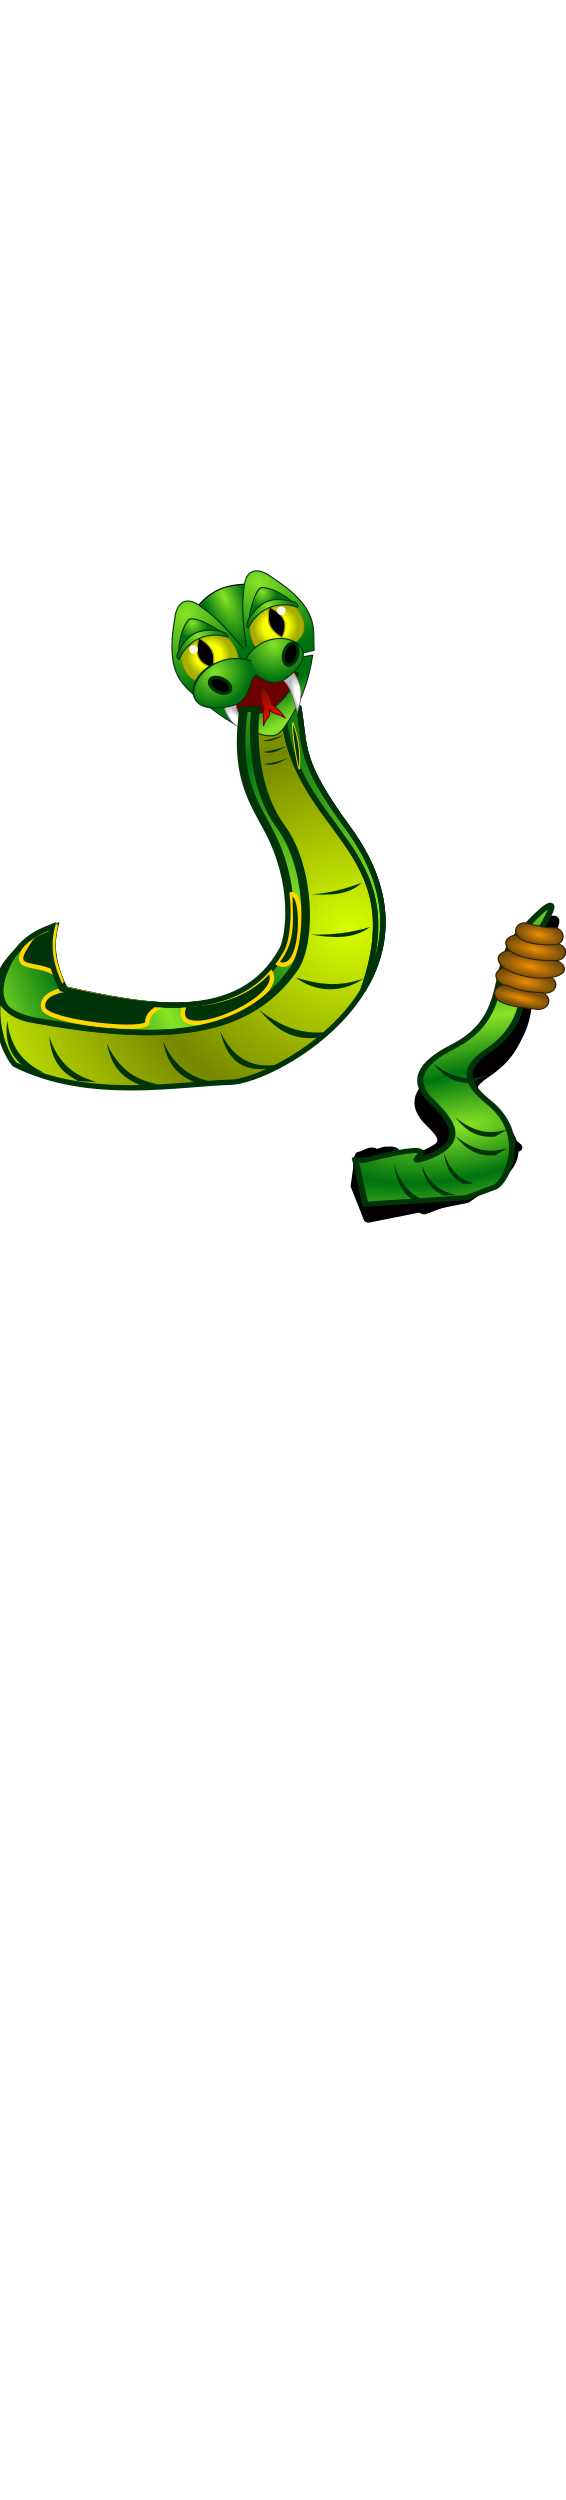
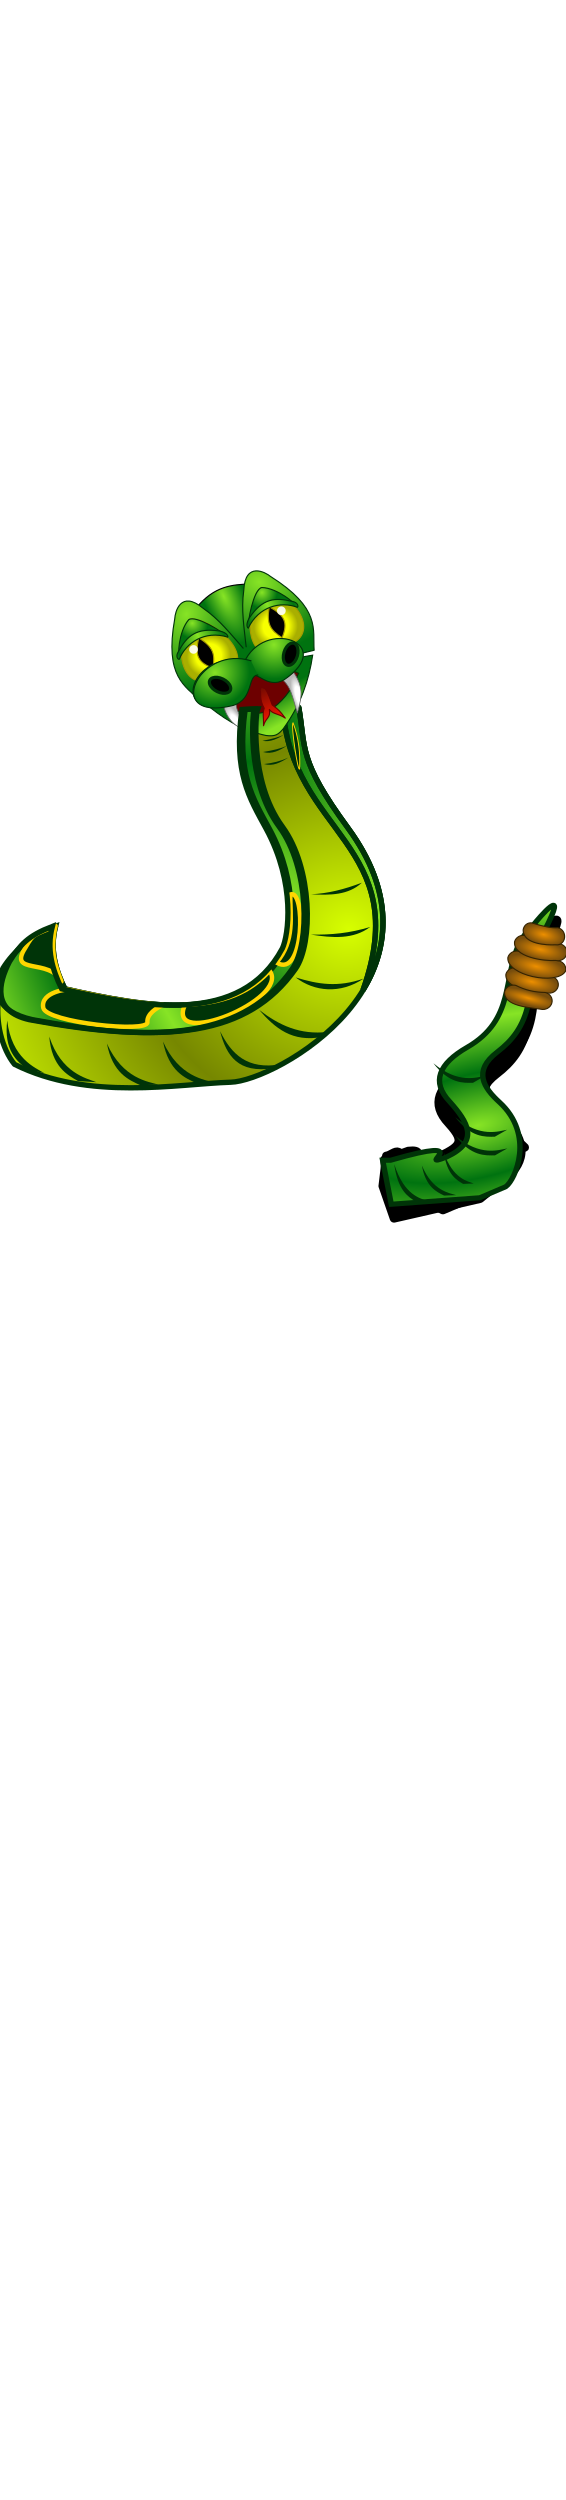
<svg xmlns="http://www.w3.org/2000/svg" id="man" width="86" height="380" viewBox="202.715 584.407 114 380.048" preserveAspectRatio="xMidYMid meet">
  <defs id="svgEditorDefs">
    <path id="svgEditorClosePathDefs" class="skin" fill="moccasin" style="stroke-width: 0px; stroke: none; fill-opacity: 1;" />
    <pattern id="pattern-0" x="0" y="0" width="20" height="20" patternUnits="userSpaceOnUse" viewBox="0 0 100 100">
      <path d="M 0 0 L 50 0 L 50 100 L 0 100 Z" style="fill: black;" />
    </pattern>
    <radialGradient id="radialGradient3816" gradientUnits="userSpaceOnUse" cy="-264.99" cx="-916.83" gradientTransform="matrix(-0.24588, 0.002614, -0.006363, -0.59838, -1508.118, -339.7788)" r="78.946">
      <stop id="stop-1" style="stop-color:#87e425" offset="0" />
      <stop id="stop-2" style="stop-color:#007310" offset="1" />
    </radialGradient>
    <radialGradient id="radialGradient3808" gradientUnits="userSpaceOnUse" cy="-248.46" cx="-825.34" gradientTransform="matrix(-0.44354, 0.44038, -0.540991, -0.544881, -1745.269, 45.65108)" r="97.536">
      <stop id="stop-1" style="stop-color:#87e425" offset="0" />
      <stop id="stop-2" style="stop-color:#007310" offset="1" />
    </radialGradient>
    <radialGradient id="radialGradient3729" gradientUnits="userSpaceOnUse" cy="-181.48" cx="-822.48" gradientTransform="matrix(.80822 .031962 -.030158 .76261 -163.21 -13.245)" r="72.14">
      <stop id="stop3723" style="stop-color:#f7ff00" offset="0" />
      <stop id="stop3731" style="stop-color:#f7ff00" offset="0.58" />
      <stop id="stop3725" style="stop-color:#a9af00" offset="1" />
    </radialGradient>
    <filter id="filter-1" color-interpolation-filters="sRGB">
      <feGaussianBlur id="feGaussianBlur-1" stdDeviation="0.708" />
    </filter>
    <linearGradient id="linearGradient3862" y2="-16.033" gradientUnits="userSpaceOnUse" x2="-940.43" gradientTransform="matrix(0.35803, 0.000001, -0.000001, 0.35803, -952.748, -74.09828)" y1="65.246" x1="-934.41">
      <stop id="stop-1" style="stop-color:#87e425" offset="0" />
      <stop id="stop-2" style="stop-color:#007310" offset="1" />
    </linearGradient>
    <radialGradient id="radialGradient3878" gradientUnits="userSpaceOnUse" cy="10.32" cx="-1028.7" gradientTransform="matrix(-0.276944, -0.033288, -0.107988, 0.898503, -1537.563, -111.4274)" r="22.495">
      <stop id="stop3866" style="stop-color:#ffffff" offset="0" />
      <stop id="stop3874" style="stop-color:#ffffff" offset="0.5" />
      <stop id="stop3868" style="stop-color:#b9b9b9" offset="1" />
    </radialGradient>
    <radialGradient id="radialGradient3872" gradientUnits="userSpaceOnUse" cy="10.32" cx="-1028.7" gradientTransform="matrix(0.276939, -0.033288, 0.107988, 0.898503, -1034.379, -111.4274)" r="22.495">
      <stop id="stop3866" style="stop-color:#ffffff" offset="0" />
      <stop id="stop3874" style="stop-color:#ffffff" offset="0.5" />
      <stop id="stop3868" style="stop-color:#b9b9b9" offset="1" />
    </radialGradient>
    <radialGradient id="radialGradient3838" gradientUnits="userSpaceOnUse" cy="-248.46" cx="-825.34" gradientTransform="matrix(0.44354, 0.44038, 0.54099, -0.544881, -819.4384, 45.65108)" r="97.536">
      <stop id="stop-1" style="stop-color:#87e425" offset="0" />
      <stop id="stop-2" style="stop-color:#007310" offset="1" />
    </radialGradient>
    <radialGradient id="radialGradient3850" gradientUnits="userSpaceOnUse" cy="-689.89" cx="-1016.8" gradientTransform="matrix(-0.003466, 0.183421, -0.183244, -0.003845, -1385.894, 61.16742)" r="177.23">
      <stop id="stop-1" style="stop-color:#87e425" offset="0" />
      <stop id="stop-2" style="stop-color:#007310" offset="1" />
    </radialGradient>
    <radialGradient id="radialGradient3792" gradientUnits="userSpaceOnUse" cy="-278.17" cx="-826.32" gradientTransform="matrix(-0.15207, 0.16385, -0.157431, -0.146119, -1415.871, -77.67935)" r="66.758">
      <stop id="stop-1" style="stop-color:#87e425" offset="0" />
      <stop id="stop-2" style="stop-color:#007310" offset="1" />
    </radialGradient>
    <radialGradient id="radialGradient3846" gradientUnits="userSpaceOnUse" cy="-184.75" cx="-944.99" gradientTransform="matrix(-0.18476, 0.008694, -0.008403, -0.17859, -1493.776, -145.5808)" r="177.23">
      <stop id="stop-1" style="stop-color:#87e425" offset="0" />
      <stop id="stop-2" style="stop-color:#007310" offset="1" />
    </radialGradient>
    <linearGradient id="linearGradient3800" y2="-238.64" spreadMethod="reflect" gradientUnits="userSpaceOnUse" x2="-755.67" gradientTransform="matrix(0.358031, 0, 0.000003, 0.35803, -952.7469, -74.09889)" y1="-239.79" x1="-820.42">
      <stop id="stop-1" style="stop-color:#87e425" offset="0" />
      <stop id="stop-2" style="stop-color:#007310" offset="1" />
    </linearGradient>
    <radialGradient id="radialGradient3822" gradientUnits="userSpaceOnUse" cy="-278.17" cx="-826.32" gradientTransform="matrix(0.15207, 0.16385, 0.157431, -0.146119, -1148.938, -77.67935)" r="66.758">
      <stop id="stop-1" style="stop-color:#87e425" offset="0" />
      <stop id="stop-2" style="stop-color:#007310" offset="1" />
    </radialGradient>
    <linearGradient id="linearGradient3824" y2="-238.64" spreadMethod="reflect" gradientUnits="userSpaceOnUse" x2="-755.67" gradientTransform="matrix(-0.358031, 0, -0.000002, 0.35803, -1612.07, -74.09889)" y1="-239.79" x1="-820.42">
      <stop id="stop-1" style="stop-color:#87e425" offset="0" />
      <stop id="stop-2" style="stop-color:#007310" offset="1" />
    </linearGradient>
    <linearGradient id="linearGradient3786" y2="107.58" gradientUnits="userSpaceOnUse" x2="112.59" y1="144.24" x1="112.59" gradientTransform="matrix(1.000004, 0, 0, 1.000002, -1397.549, -198.609)">
      <stop id="stop3782" style="stop-color:#ff1700" offset="0" />
      <stop id="stop3784" style="stop-color:#700a00" offset="1" />
    </linearGradient>
    <radialGradient id="radialGradient4101" spreadMethod="reflect" gradientUnits="userSpaceOnUse" cy="207.82" cx="-550.14" gradientTransform="matrix(0.010583, 0.039402, -0.087265, 0.023438, 566.0402, 668.4861)" r="266.14">
      <stop id="stop3774" style="stop-color:#87e425" offset="0" />
      <stop id="stop3776" style="stop-color:#007310" offset="1" />
    </radialGradient>
    <radialGradient id="radialGradient4109" gradientUnits="userSpaceOnUse" cy="216.69" cx="-2077.4" gradientTransform="matrix(1.1968 .038004 -.0097889 .30826 410.92 228.84)" r="63.508">
      <stop id="stop4105" style="stop-color:#ed8f00" offset="0" />
      <stop id="stop4107" style="stop-color:#774d0c" offset="1" />
    </radialGradient>
    <radialGradient id="radialGradient4117" gradientUnits="userSpaceOnUse" cy="170.74" cx="-2079.4" gradientTransform="matrix(1 0 0 .39151 0 103.89)" r="70.03">
      <stop id="stop4105" style="stop-color:#ed8f00" offset="0" />
      <stop id="stop4107" style="stop-color:#774d0c" offset="1" />
    </radialGradient>
    <radialGradient id="radialGradient4125" gradientUnits="userSpaceOnUse" cy="126.88" cx="-2078.6" gradientTransform="matrix(1 0 0 .38206 0 78.403)" r="77.367">
      <stop id="stop4105" style="stop-color:#ed8f00" offset="0" />
      <stop id="stop4107" style="stop-color:#774d0c" offset="1" />
    </radialGradient>
    <radialGradient id="radialGradient4133" gradientUnits="userSpaceOnUse" cy="-78.741" cx="-2079.8" gradientTransform="matrix(1 0 0 .39739 0 -47.45)" r="70.03">
      <stop id="stop4105" style="stop-color:#ed8f00" offset="0" />
      <stop id="stop4107" style="stop-color:#774d0c" offset="1" />
    </radialGradient>
    <radialGradient id="radialGradient4141" gradientUnits="userSpaceOnUse" cy="36.712" cx="-2081.5" gradientTransform="matrix(1 0 0 .49867 0 18.405)" r="55.114">
      <stop id="stop4105" style="stop-color:#ed8f00" offset="0" />
      <stop id="stop4107" style="stop-color:#774d0c" offset="1" />
    </radialGradient>
    <radialGradient id="radialGradient3920" spreadMethod="reflect" gradientUnits="userSpaceOnUse" cy="369.94" cx="-1004.2" gradientTransform="matrix(-0.076626, -0.072996, -0.08332, 0.072218, 161.2019, 596.3381)" r="372.56">
      <stop id="stop3914" style="stop-color:#d7ff00" offset="0" />
      <stop id="stop3916" style="stop-color:#768700" offset="1" />
    </radialGradient>
    <linearGradient id="linearGradient4073" y2="265.38" gradientUnits="userSpaceOnUse" x2="-956.58" gradientTransform="matrix(0.106725, 0, 0, -0.096978, 382.1189, 719.2921)" y1="265.38" x1="-1148.5">
      <stop id="stop-3" style="stop-color:#87e425" offset="0" />
      <stop id="stop-4" style="stop-color:#007310" offset="1" />
    </linearGradient>
    <radialGradient id="radialGradient4053" spreadMethod="reflect" gradientUnits="userSpaceOnUse" cy="361.61" cx="-974.55" gradientTransform="matrix(0.05307, -0.016623, -0.035061, -0.092428, 269.7598, 709.6511)" r="294.09">
      <stop id="stop-3" style="stop-color:#87e425" offset="0" />
      <stop id="stop-4" style="stop-color:#007310" offset="1" />
    </radialGradient>
  </defs>
  <rect id="svgEditorBackground" x="202.715" y="584.431" width="86.593" height="115.809" style="fill: none; stroke: none;" />
  <g transform="matrix(0.0674, 0, 0, 0.04316, 204.6126, 627.3782)" />
-   <g transform="matrix(1.158238, 0, 0, 0.955324, -331.6799, 126.7915)">
+   <g transform="matrix(1.015486, 0, 0, 0.955324, -251.508, 126.7915)" style="">
    <g id="g4347" style="stroke-linejoin:round;stroke:#000000;stroke-linecap:round;stroke-width:22.344;fill:#000000" transform="matrix(0.076321, 0, 0, 0.076321, 393.3321, 707.585)">
      <path id="path4227" style="stroke-linejoin:round;stroke:#000000;stroke-linecap:round;stroke-width:22.344;fill:#000000" d="M 1711.624 -649.264 C 1722.6 -650.655 1735.132 -664.515 1743.192 -659.859 C 1786.96 -634.572 1800.167 -574.645 1874.996 -605.881 C 1962.701 -648.874 1930.417 -703.294 1883.149 -759.141 C 1834.653 -813.692 1855.09 -864.131 1928.801 -909.141 C 2053.98 -985.574 2021.146 -1102.761 2064.431 -1196.291 C 2077.473 -1222.002 2088.439 -1234.688 2103.54 -1250.582 C 2112.254 -1262.422 2198.028 -1371.212 2128.939 -1229.526 C 2121.045 -1214.275 2119.784 -1189.866 2110.726 -1185.544 C 2092.891 -1128.905 2097.987 -1080.084 2087.535 -1029.034 C 2074.787 -966.76 2047.174 -928.824 2007.065 -896.104 C 1942.35 -843.314 1971.92 -797.129 2012.631 -757.514 C 2105.579 -667.077 2044.223 -603.34 2019.083 -584.36 L 1954.767 -529.641 L 1731.522 -475.45 L 1702.151 -565.356 L 1711.624 -649.264 Z" />
      <path id="path4217" style="stroke-linejoin:round;stroke:#000000;stroke-linecap:round;stroke-width:22.344;fill:#000000" d="M 1768.705 -662.798 C 1839.282 -671.74 1728.928 -595.061 1817.538 -632.049 C 1905.243 -675.042 1921.188 -681.943 1873.919 -737.79 C 1825.423 -792.341 1845.86 -842.78 1919.571 -887.79 C 2044.751 -964.223 2011.917 -1081.411 2055.201 -1174.94 C 2068.243 -1200.651 2079.21 -1213.337 2094.31 -1229.231 C 2103.025 -1241.072 2188.798 -1349.861 2119.71 -1208.175 C 2111.816 -1192.924 2110.555 -1168.516 2101.496 -1164.193 C 2083.661 -1107.554 2088.757 -1058.734 2078.305 -1007.683 C 2065.557 -945.409 2037.944 -907.473 1997.835 -874.753 C 1933.12 -821.964 1962.69 -775.778 2003.402 -736.163 C 2096.35 -645.726 2074.866 -682.7 2049.726 -663.72 L 1978.764 -552.602 L 1858.522 -498.411 L 1711.825 -578.27 L 1706.701 -639.043 L 1768.705 -662.798 Z" />
    </g>
    <path id="path2826" style="stroke:#003408;stroke-width:1.074;fill:url(#radialGradient4101)" d="M 524.796 658.997 C 542.803 653.478 529.122 661.144 535.885 658.321 C 542.579 655.04 540.115 650.886 536.507 646.624 C 532.806 642.461 534.366 638.611 539.991 635.176 C 549.545 629.342 547.039 620.399 550.342 613.26 C 551.338 611.298 552.175 610.33 553.327 609.116 C 553.992 608.213 560.539 599.91 555.266 610.723 C 554.663 611.887 554.567 613.75 553.876 614.08 C 552.515 618.403 552.903 622.129 552.106 626.025 C 551.133 630.778 549.025 633.674 545.964 636.171 C 541.025 640.2 543.282 643.725 546.389 646.748 C 553.483 653.65 549.561 663.127 547.642 664.575 L 542.48 666.907 L 524.935 668.275 L 523.218 658.996 L 524.796 658.997 Z" />
    <g id="g3661" style="stroke-linejoin:round;stroke:#342200;stroke-linecap:round;stroke-width:3;fill:#856618" transform="matrix(0.07394, 0.018912, -0.018912, 0.07394, 709.7623, 648.0489)">
      <path id="rect3649" style="stroke-linejoin:round;stroke:#342200;stroke-linecap:round;stroke-width:3;fill:url(#radialGradient4117)" d="M -2125.7 143.44 L -2033.173 143.44 C -2020.072 143.44 -2009.526 153.987 -2009.526 167.087 C -2009.526 180.188 -2020.073 190.734 -2033.173 190.734 C -2061.668 199.483 -2142.763 208.152 -2149.343 167.087 C -2149.343 153.986 -2138.796 143.44 -2125.696 143.44 L -2125.7 143.44 Z" />
      <path id="rect3655" style="stroke-linejoin:round;stroke:#342200;stroke-linecap:round;stroke-width:3;fill:url(#radialGradient4125)" d="M -2132.2 97.445 L -2025 97.445 C -2011.903 97.445 -2001.359 107.989 -2001.359 121.086 C -2013.772 165.619 -2147.929 170.427 -2155.839 121.086 C -2155.839 107.989 -2145.295 97.445 -2132.198 97.445 L -2132.2 97.445 Z" />
      <path id="rect3647" style="stroke-linejoin:round;stroke:#342200;stroke-linecap:round;stroke-width:3;fill:url(#radialGradient4109)" d="M -2116.9 190.72 C -2091.244 197.177 -2064.9 197.32 -2037.824 190.72 C -2024.608 190.72 -2013.968 201.36 -2013.968 214.576 C -2013.968 227.792 -2024.608 238.432 -2037.824 238.432 C -2066.829 240.916 -2134.344 254.545 -2140.754 214.576 C -2140.754 201.36 -2130.114 190.72 -2116.898 190.72 L -2116.9 190.72 Z" />
      <path id="rect3659" style="stroke-linejoin:round;stroke:#342200;stroke-linecap:round;stroke-width:3;fill:url(#radialGradient4133)" transform="scale(1,-1)" d="M -2033.6 -98.326 C -2020.5 -98.326 -2009.953 -87.779 -2009.953 -74.679 C -2009.953 -61.578 -2020.5 -51.032 -2033.6 -51.032 L -2126.127 -51.032 C -2139.228 -51.032 -2149.774 -61.579 -2149.774 -74.679 C -2143.142 -116.616 -2062.397 -108.386 -2033.604 -98.326 L -2033.6 -98.326 Z" />
      <path id="rect3657" style="stroke-linejoin:round;stroke:#342200;stroke-linecap:round;stroke-width:3;fill:url(#radialGradient4141)" d="M -2044.2 56.293 C -2032.78 55.666 -2024.954 44.695 -2026.652 31.695 C -2028.35 18.695 -2038.911 8.734 -2050.331 9.361 C -2067.983 14.771 -2086.079 15.313 -2118.659 13.113 C -2130.079 13.74 -2137.905 24.711 -2136.207 37.711 C -2126.845 75.615 -2066.354 63.704 -2044.201 56.293 L -2044.2 56.293 Z" />
    </g>
  </g>
  <path id="path2820" style="stroke-linejoin: round; stroke: rgb(0, 52, 8); stroke-linecap: round; stroke-width: 1.074; fill: url(#radialGradient3920);" d="M 217.437 741.197 C 216.005 732.911 217.591 730.599 207.519 716.847 C 185.167 686.326 222.197 665.794 231.186 665.619 C 241.849 665.287 259.739 661.751 274.702 669.223 C 279.668 675.314 280.844 691.43 266.43 697.025 C 267.631 692.396 266.46 688.33 264.551 684.435 C 248.195 680.777 228.46 676.848 220.078 692.606 C 218.888 695.128 217.309 705.544 223.354 716.691 C 226.719 722.893 230.005 727.952 228.226 740.724 L 217.437 741.198 L 217.437 741.197 Z" transform="matrix(-1, 0, 0, -1, 480.3433, 1406.247)" />
  <path id="path3668" style="stroke: rgb(0, 52, 8); stroke-width: 1.074; fill: url(#linearGradient4073);" d="M 276.671 722.063 C 275.238 713.778 276.825 711.466 266.752 697.713 C 257.284 684.786 258.501 673.626 263.721 665.05 C 253.31 694.404 278.188 696.492 279.869 721.922 L 276.671 722.062 Z" transform="matrix(-1, 0, 0, -1, 539.5763, 1387.113)" />
  <path id="path4185" style="stroke: rgb(0, 52, 8); stroke-width: 1.074; fill: none;" d="M 276.671 722.063 C 275.238 713.778 276.825 711.466 266.752 697.713 C 257.284 684.786 258.501 673.626 263.721 665.05 C 253.31 694.404 278.188 696.492 279.869 721.922 L 276.671 722.062 Z" transform="matrix(-1, 0, 0, -1, 539.5763, 1387.113)" />
  <g transform="matrix(0.195099, -0.08589, 0.08589, 0.195099, 513.4846, 568.5392)">
    <path id="path3637" style="stroke-linejoin:round;stroke:#000000;stroke-linecap:round;stroke-width:1.074;fill:url(#radialGradient3816)" d="M -1308.729 -184.295 C -1285.249 -196.282 -1269.132 -190.599 -1253.273 -184.295 L -1278.666 -109.867 L -1292.53 -110.889 L -1308.729 -184.295 Z" />
    <path id="path4181" style="stroke-linejoin:round;stroke:#ffd600;stroke-linecap:round;stroke-width:.895;fill:#003408" d="M -1311.143 -51.269 C -1300.149 -46.417 -1323.86 -8.656 -1329.371 -11.024 C -1324.397 -18.154 -1314.502 -36.794 -1311.143 -51.269 Z" />
    <path id="path2830" style="stroke-linejoin:round;stroke:#003408;stroke-linecap:round;stroke-width:1.074;fill:url(#radialGradient3808)" d="M -1282.469 -113.135 L -1223.293 -102.62 C -1216.767 -120.92 -1201.242 -136.08 -1232.939 -183.107 C -1235.493 -188.289 -1248.973 -206.214 -1261.478 -181.012 C -1271.119 -165.431 -1275.384 -148.297 -1280.786 -131.491" />
    <g id="g3749" transform="matrix(0.35803, 0, 0, 0.35803, -952.7484, -74.09876)">
      <path id="path2832" style="stroke:#a69a00;stroke-width:3;fill:url(#radialGradient3729)" d="m-885.62-132.06c-33.407-54.371 40.419-150.53 69.507-154.61 83.661 67.482 83.142 161.66 19.837 166.76l-89.344-12.146z" />
      <path id="path3610" style="stroke-linejoin:round;stroke:#a69a00;stroke-linecap:round;stroke-width:3;fill:#000000" d="m-817.78-232.54c-26.068 39.364-21.922 57.759-1.986 88.547 30.784-29.904 30.475-50.259 1.986-88.547z" />
      <path id="path3733" style="opacity: 0.9; fill: rgb(255, 255, 255); filter: url(#filter-1);" d="m-835.19-198.34c0 8.442-5.84 15.285-13.043 15.285-7.204 0-13.043-6.843-13.043-15.285 0-8.442 5.84-15.285 13.043-15.285 7.204 0 13.043 6.843 13.043 15.285z" transform="matrix(.8827 0 0 .74546 -44.131 -62.033)" />
    </g>
    <path id="path4151" style="stroke-linejoin:round;stroke:#ffd600;stroke-linecap:round;stroke-width:.895;fill:#003408" d="M -1269.139 -47.889 C -1269.971 -32.235 -1274.592 -18.509 -1281.006 -5.477 C -1284.138 -2.315 -1271.781 -47.777 -1269.139 -47.889 Z" />
    <path id="path3639" style="stroke:#003408;stroke-width:1.074;fill:url(#linearGradient3862)" d="M -1338.354 -99.068 C -1328.94 -80.537 -1318.4 -62.343 -1297.492 -47.26 C -1289.775 -42.559 -1286.439 -43.22 -1279.687 -46.53 C -1255.366 -60.864 -1239.56 -78.153 -1226.421 -98.921 C -1262.591 -108.479 -1299.85 -108.966 -1338.351 -99.067 Z" />
    <path id="path3641" style="stroke:#003408;stroke-width:1.074;fill:#6d0000" d="M -1323.294 -89.549 C -1312.516 -78.319 -1304.203 -69.627 -1285.949 -67.331 C -1271.585 -69.565 -1258.846 -75.507 -1245.497 -88.613 C -1269.772 -115.691 -1300.178 -108.087 -1323.294 -89.549 Z" />
    <path id="path3876" style="stroke-linejoin:round;stroke:#636363;stroke-linecap:round;stroke-width:.716;fill:url(#radialGradient3878)" d="M -1249.639 -92.209 L -1263.941 -92.209 C -1256.135 -82.051 -1260.196 -69.594 -1261.752 -54.703 C -1250.692 -67.721 -1246.306 -75.681 -1249.639 -92.209 Z" />
    <path id="path3643" style="stroke-linejoin:round;stroke:#636363;stroke-linecap:round;stroke-width:.716;fill:url(#radialGradient3872)" d="M -1322.288 -92.209 L -1307.986 -92.209 C -1315.791 -82.051 -1311.731 -69.594 -1310.175 -54.703 C -1321.235 -67.721 -1325.621 -75.681 -1322.288 -92.209 Z" />
    <path id="path3836" style="stroke-linejoin:round;stroke:#003408;stroke-linecap:round;stroke-width:1.074;fill:url(#radialGradient3838)" d="M -1282.239 -113.135 L -1341.412 -102.62 C -1347.937 -120.92 -1363.463 -136.08 -1331.765 -183.107 C -1329.211 -188.289 -1315.731 -206.214 -1303.226 -181.012 C -1293.585 -165.431 -1289.32 -148.297 -1283.918 -131.491" />
    <g id="g3826" transform="matrix(-0.35803, 0, 0, 0.35803, -1611.158, -74.09876)">
      <path id="path3828" style="stroke:#a69a00;stroke-width:3;fill:url(#radialGradient3729)" d="m-885.62-132.06c-33.407-54.371 40.419-150.53 69.507-154.61 83.661 67.482 83.142 161.66 19.837 166.76l-89.344-12.146z" />
      <path id="path3830" style="stroke-linejoin:round;stroke:#a69a00;stroke-linecap:round;stroke-width:3;fill:#000000" d="m-817.78-232.54c-26.068 39.364-21.922 57.759-1.986 88.547 30.784-29.904 30.475-50.259 1.986-88.547z" />
      <path id="path3832" style="opacity: 0.9; fill: rgb(255, 255, 255); filter: url(#filter-1);" d="m-835.19-198.34c0 8.442-5.84 15.285-13.043 15.285-7.204 0-13.043-6.843-13.043-15.285 0-8.442 5.84-15.285 13.043-15.285 7.204 0 13.043 6.843 13.043 15.285z" transform="matrix(.8827 0 0 .74546 -44.131 -62.033)" />
    </g>
    <path id="path2828" style="stroke-linejoin: round; stroke: rgb(0, 52, 8); stroke-linecap: round; stroke-width: 1.074; fill: url(#radialGradient3850);" d="M -1315.131 -128.844 C -1343.19 -128.854 -1363.828 -96.779 -1317.442 -88.494 C -1299.64 -86.638 -1296.931 -107.644 -1288.649 -104.378 L -1288.536 -104.346 C -1280.224 -107.057 -1278.621 -86.624 -1260.689 -88.493 C -1200.152 -99.305 -1253.776 -150.625 -1289.065 -118.277 C -1297.315 -125.843 -1306.568 -128.839 -1315.13 -128.843 Z" />
    <path id="path2834" style="stroke:#003408;stroke-width:1.074;fill:url(#radialGradient3792)" d="M -1270.069 -149.278 C -1271.362 -150.591 -1252.551 -178.818 -1244.583 -176.78 C -1231.148 -170.346 -1220.678 -148.734 -1223.018 -148.567 C -1234.305 -160.478 -1253.96 -164.26 -1270.069 -149.278 Z" />
    <path id="path3848" style="stroke-linejoin:round;stroke:#003408;stroke-linecap:round;stroke-width:1.074;fill:url(#radialGradient3846)" d="M -1281.919 -117.532 C -1291.229 -125.631 -1301.667 -128.84 -1311.326 -128.844 L -1311.326 -128.844 C -1342.979 -128.855 -1366.259 -94.515 -1313.933 -85.645 C -1293.851 -83.658 -1290.795 -106.147 -1281.453 -102.651" />
    <path id="path3612" style="stroke-linejoin:round;stroke:#003408;stroke-linecap:round;stroke-width:3;fill:#000000" d="M -1238.537 -108.118 C -1238.537 -99.804 -1244.009 -94.608 -1248.387 -98.765 C -1250.419 -100.694 -1251.671 -104.26 -1251.671 -108.118 C -1251.671 -116.432 -1246.198 -121.628 -1241.82 -117.471 C -1239.788 -115.542 -1238.537 -111.976 -1238.537 -108.118 Z" transform="matrix(0.766936, 0.641724, -0.641724, 0.766936, -359.5712, 773.8146)" />
    <path id="path3626" style="stroke-linejoin:round;stroke:#003408;stroke-linecap:round;stroke-width:3;fill:#000000" d="M -1311.466 -108.118 C -1311.466 -116.432 -1316.939 -121.628 -1321.317 -117.471 C -1323.349 -115.542 -1324.601 -111.976 -1324.601 -108.118 C -1324.601 -99.804 -1319.128 -94.608 -1314.75 -98.765 C -1312.718 -100.694 -1311.466 -104.26 -1311.466 -108.118 Z" transform="matrix(-0.766936, 0.641724, -0.641724, -0.766936, -2398.262, 654.776)" />
    <path id="path3719" style="stroke:#003408;stroke-width:1.074;fill:url(#linearGradient3800)" d="M -1271.879 -146.807 C -1272.366 -147.254 -1273.185 -150.821 -1267.096 -155.251 C -1247.962 -167.315 -1236.805 -163.192 -1223.72 -153.289 C -1218.671 -149.926 -1220.384 -146.171 -1221.361 -146.097 C -1233.48 -157.997 -1254.583 -161.775 -1271.879 -146.807 Z" />
    <path id="path3818" style="stroke:#003408;stroke-width:1.074;fill:url(#radialGradient3822)" d="M -1294.739 -149.278 C -1293.446 -150.591 -1312.257 -178.818 -1320.225 -176.78 C -1333.66 -170.346 -1344.13 -148.734 -1341.79 -148.567 C -1330.503 -160.478 -1310.848 -164.26 -1294.739 -149.278 Z" />
    <path id="path3820" style="stroke:#003408;stroke-width:1.074;fill:url(#linearGradient3824)" d="M -1292.929 -146.807 C -1292.442 -147.254 -1291.623 -150.821 -1297.711 -155.251 C -1316.845 -167.315 -1328.002 -163.192 -1341.087 -153.289 C -1346.135 -149.926 -1344.424 -146.171 -1343.446 -146.097 C -1331.327 -157.997 -1310.224 -161.775 -1292.928 -146.807 Z" />
    <path id="path3922" style="fill:#003408" d="M -1306.245 -34.049 C -1297.336 -31.772 -1289.016 -30.077 -1282.614 -30.437 C -1291.181 -29.079 -1299.574 -28.367 -1306.245 -34.049 Z" />
    <path id="path3952" style="fill:#003408" d="M -1302.494 -43.969 C -1293.864 -41.958 -1286.399 -40.709 -1280.381 -41.114 C -1288.397 -40.041 -1296.251 -39.478 -1302.494 -43.969 Z" />
    <path id="path3954" style="fill:#003408" d="M -1309.966 -23.249 C -1302.292 -20.853 -1294.593 -19.387 -1286.335 -19.637 C -1294.902 -18.279 -1303.295 -17.567 -1309.966 -23.249 Z" />
    <path id="path4187" style="stroke-linejoin:round;stroke:#6d0000;stroke-linecap:round;stroke-width:1.074;fill:url(#linearGradient3786)" d="M -1285.209 -88.759 C -1284.957 -85.854 -1289.753 -81.216 -1288.562 -71.482 C -1292.216 -67.472 -1292.309 -64.012 -1295.797 -56.615 C -1290.829 -62.92 -1286.616 -60.164 -1284.589 -68.477 C -1283.187 -62.601 -1278.503 -61.929 -1274.117 -54.906 C -1276.141 -63.41 -1276.175 -63.654 -1280.37 -71.312 C -1280.146 -75.636 -1279.186 -82.766 -1280.307 -87.867 C -1283.787 -92.208 -1283.075 -90.177 -1285.208 -88.759 Z" />
  </g>
  <path id="path3670" style="stroke: rgb(0, 52, 8); stroke-width: 1.074; fill: url(#radialGradient4053);" d="M 204.582 678.241 C 214.142 664.609 230.682 663.021 257.558 668.014 C 264.987 669.687 265.812 673.914 263.488 678.426 C 261.339 681.832 257.905 684.878 252.911 686.816 C 254.112 682.189 252.94 678.12 251.03 674.226 C 234.676 670.567 214.941 666.639 206.56 682.397 C 205.369 684.92 203.79 695.336 209.836 706.481 C 213.199 712.684 216.487 717.745 214.707 730.514 L 212.284 730.622 C 212.403 730.387 214.116 716.335 207.189 706.87 C 201.155 698.625 200.955 683.413 204.582 678.241 Z" transform="matrix(-1, 0, 0, -1, 466.8242, 1396.039)" />
  <path id="path4163" style="stroke-linejoin: round; stroke: rgb(255, 214, 0); stroke-linecap: round; stroke-width: 0.895; fill: rgb(0, 52, 8);" d="M 203.29 709.127 C 205.626 713.929 214.187 710.339 210.541 715.959 C 208.792 719.036 208.904 718.33 204.464 720.333 C 205.686 714.996 204.375 712.126 203.29 709.127 Z" transform="matrix(-1, 0, 0, -1, 418.3849, 1429.46)" />
  <path id="path4161" style="stroke-linejoin: round; stroke: rgb(255, 214, 0); stroke-linecap: round; stroke-width: 0.895; fill: rgb(0, 52, 8);" d="M 211.382 726.349 C 212.69 725.769 214.693 724.54 214.552 722.852 C 214.371 720.652 234.923 722.808 235.531 725.755 C 236.198 728.996 230.444 729.641 230.304 729.412 C 224.153 728.084 218.094 726.784 211.382 726.349 Z" transform="matrix(-1, 0, 0, -1, 446.9668, 1451.404)" />
  <path id="path4159" style="stroke-linejoin: round; stroke: rgb(255, 214, 0); stroke-linecap: round; stroke-width: 0.895; fill: rgb(0, 52, 8);" d="M 240.012 728.683 C 242.985 725.61 247.308 722.223 257.108 721.845 C 261.011 712.688 235.852 722.963 240.012 728.683 Z" transform="matrix(-1, 0, 0, -1, 497.0667, 1446.878)" />
  <path id="path4157" style="stroke-linejoin: round; stroke: rgb(255, 214, 0); stroke-linecap: round; stroke-width: 0.895; fill: rgb(0, 52, 8);" d="M 260.421 716.879 C 260.471 712.573 259.422 707.556 263.205 703.162 C 257.505 699.67 257.339 718.277 260.421 716.879 Z" transform="matrix(-1, 0, 0, -1, 521.6304, 1419.679)" />
  <path id="path4153" style="stroke: rgb(0, 52, 8); stroke-width: 1.074; fill: none;" d="M 203.934 678.241 C 213.494 664.609 230.034 663.021 256.91 668.014 C 264.339 669.687 263.219 675.211 260.895 679.723 C 258.746 683.129 257.257 684.878 252.263 686.816 C 253.464 682.189 252.292 678.12 250.382 674.226 C 234.028 670.567 214.293 666.639 205.912 682.397 C 204.721 684.92 203.142 695.336 209.188 706.481 C 212.551 712.684 215.839 717.745 214.059 730.514 L 211.636 730.622 C 211.755 730.387 213.468 716.335 206.541 706.87 C 200.507 698.625 200.307 683.413 203.934 678.241 Z" transform="matrix(-1, 0, 0, -1, 465.5282, 1396.039)" />
  <path id="path3962" style="fill: rgb(0, 52, 8);" d="M 265.397 702.84 C 269.04 701.452 272.272 700.661 275.633 700.5 C 271.811 700.282 268.092 700.316 265.397 702.84 Z" transform="matrix(-1, 0, 0, -1, 541.03, 1403.257)" />
  <path id="path3964" style="fill: rgb(0, 52, 8);" d="M 265.339 711.368 C 269.489 710.102 273.146 709.764 277.301 709.826 C 272.98 709.16 268.741 708.791 265.339 711.368 Z" transform="matrix(-1, 0, 0, -1, 542.64, 1420.707)" />
  <path id="path3966" style="fill: rgb(0, 52, 8);" d="M 262.292 721.688 C 267.509 719.85 271.536 720.539 276.002 721.907 C 272.254 719.035 267.015 718.495 262.292 721.688 Z" transform="matrix(-1, 0, 0, -1, 538.294, 1441.421)" />
  <path id="path3968" style="fill: rgb(0, 52, 8);" d="M 268.717 731.749 C 264.649 728.603 260.447 726.682 254.929 727.305 C 255.142 727.102 255.746 726.507 255.962 726.308 C 262.077 725.149 265.509 728.071 268.717 731.749 Z" transform="matrix(-1, 0, 0, -1, 523.646, 1457.8)" />
  <path id="path3970" style="fill: rgb(0, 52, 8);" d="M 259.263 738.005 C 256.96 733.351 253.788 730.204 247.059 731.328 C 247.456 731.1 248.196 730.766 248.584 730.554 C 255.578 729.436 258.005 733.04 259.263 738.005 Z" transform="matrix(-1, 0, 0, -1, 506.322, 1468.354)" />
  <path id="path3972" style="fill: rgb(0, 52, 8);" d="M 246.002 740.834 C 242.772 733.666 237.593 733.14 235.561 732.539 C 236.205 732.531 238.594 732.44 239.246 732.425 C 241.531 733.472 244.842 734.815 246.002 740.834 Z" transform="matrix(-1, 0, 0, -1, 481.563, 1473.259)" />
  <path id="path4034" style="fill: rgb(0, 52, 8);" d="M 234.689 741.23 C 231.459 734.061 226.283 733.535 224.25 732.936 C 224.894 732.927 227.284 732.835 227.935 732.82 C 230.22 733.866 233.53 735.211 234.689 741.23 Z" transform="matrix(-1, 0, 0, -1, 458.939, 1474.05)" />
  <path id="path4036" style="fill: rgb(0, 52, 8);" d="M 222.127 740.613 C 219.691 733.189 214.598 732.202 212.639 731.423 C 213.28 731.473 215.668 731.595 216.319 731.638 C 218.479 732.884 221.627 734.518 222.127 740.613 Z" transform="matrix(-1, 0, 0, -1, 434.766, 1472.036)" />
  <path id="path4038" style="fill: rgb(0, 52, 8);" d="M 211.512 738.798 C 210.619 731.096 205.812 729.274 204.045 728.18 C 204.664 728.337 206.987 728.855 207.616 729.006 C 209.489 730.594 212.252 732.725 211.51 738.798 Z" transform="matrix(-1, 0, 0, -1, 415.6786, 1466.978)" />
  <path id="path-2" style="fill: rgb(0, 52, 8);" d="M 303.777 756.33 C 301.272 750.205 297.258 749.755 295.681 749.243 C 296.18 749.236 298.034 749.157 298.538 749.144 C 300.311 750.037 302.878 751.187 303.777 756.33 Z" transform="matrix(-0.886281, 0.463148, -0.463148, -0.886281, 914.0017, 1281.055)" />
  <path id="path-3" style="fill: rgb(0, 52, 8);" d="M 288.76 764.636 C 286.711 758.218 283.429 757.747 282.139 757.211 C 282.548 757.203 284.064 757.122 284.476 757.108 C 285.926 758.045 288.025 759.248 288.76 764.636 Z" transform="matrix(-1, 0, 0, -1, 570.899, 1521.744)" />
  <path id="path-4" style="fill: rgb(0, 52, 8);" d="M 294.634 763.462 C 292.495 758.296 289.067 757.917 287.72 757.485 C 288.147 757.479 289.73 757.412 290.161 757.401 C 291.674 758.155 293.867 759.124 294.634 763.462 Z" transform="matrix(-1, 0, 0, -1, 582.354, 1520.863)" />
  <path id="path-5" style="fill: rgb(0, 52, 8);" d="M 298.159 761.112 C 296.293 755.695 293.301 755.298 292.126 754.846 C 292.498 754.839 293.88 754.769 294.255 754.758 C 295.576 755.548 297.49 756.564 298.159 761.112 Z" transform="matrix(-1, 0, 0, -1, 590.285, 1515.87)" />
  <path id="path-6" style="fill: rgb(0, 52, 8);" d="M 303.743 752.57 C 301.238 746.445 297.224 745.995 295.647 745.483 C 296.146 745.476 298 745.397 298.504 745.384 C 300.277 746.277 302.844 747.427 303.743 752.57 Z" transform="matrix(-0.886281, 0.463148, -0.463148, -0.886281, 912.1961, 1273.978)" />
  <path id="path-7" style="fill: rgb(0, 52, 8);" d="M 299.337 741.702 C 296.832 735.577 292.818 735.127 291.241 734.615 C 291.74 734.608 293.594 734.529 294.098 734.516 C 295.871 735.409 298.438 736.559 299.337 741.702 Z" transform="matrix(-0.886281, 0.463148, -0.463148, -0.886281, 898.8517, 1255.518)" />
</svg>
